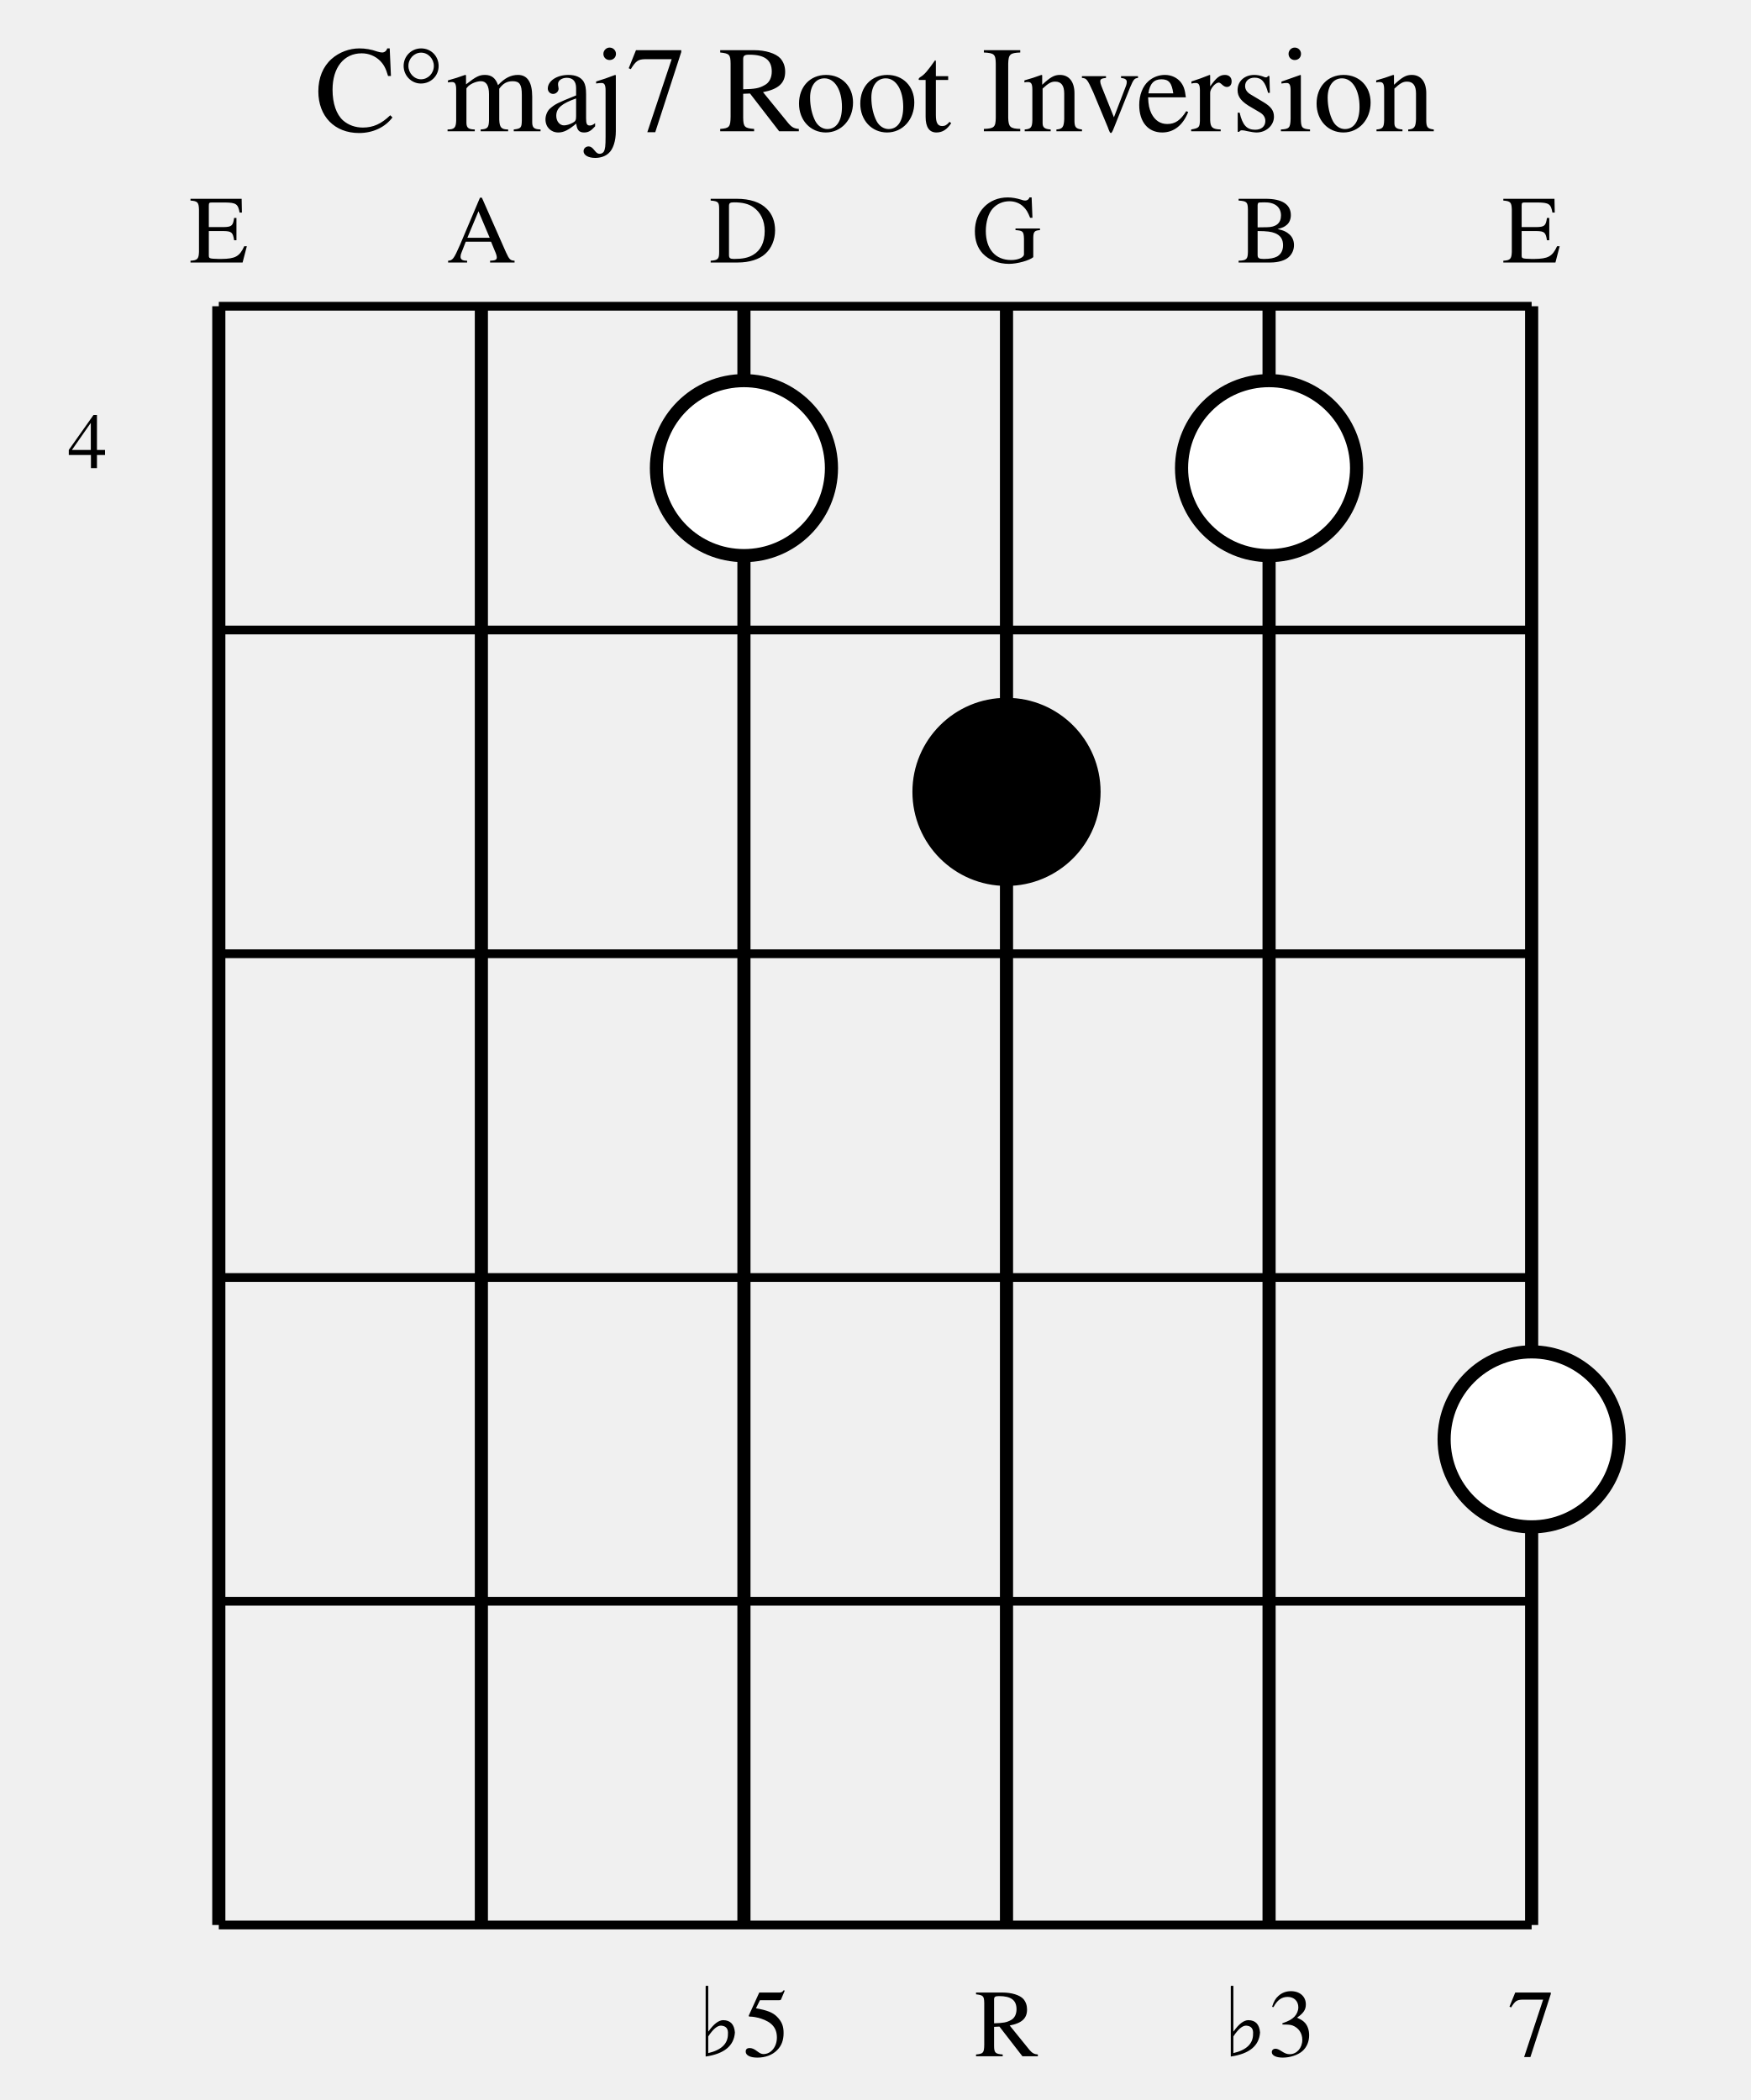
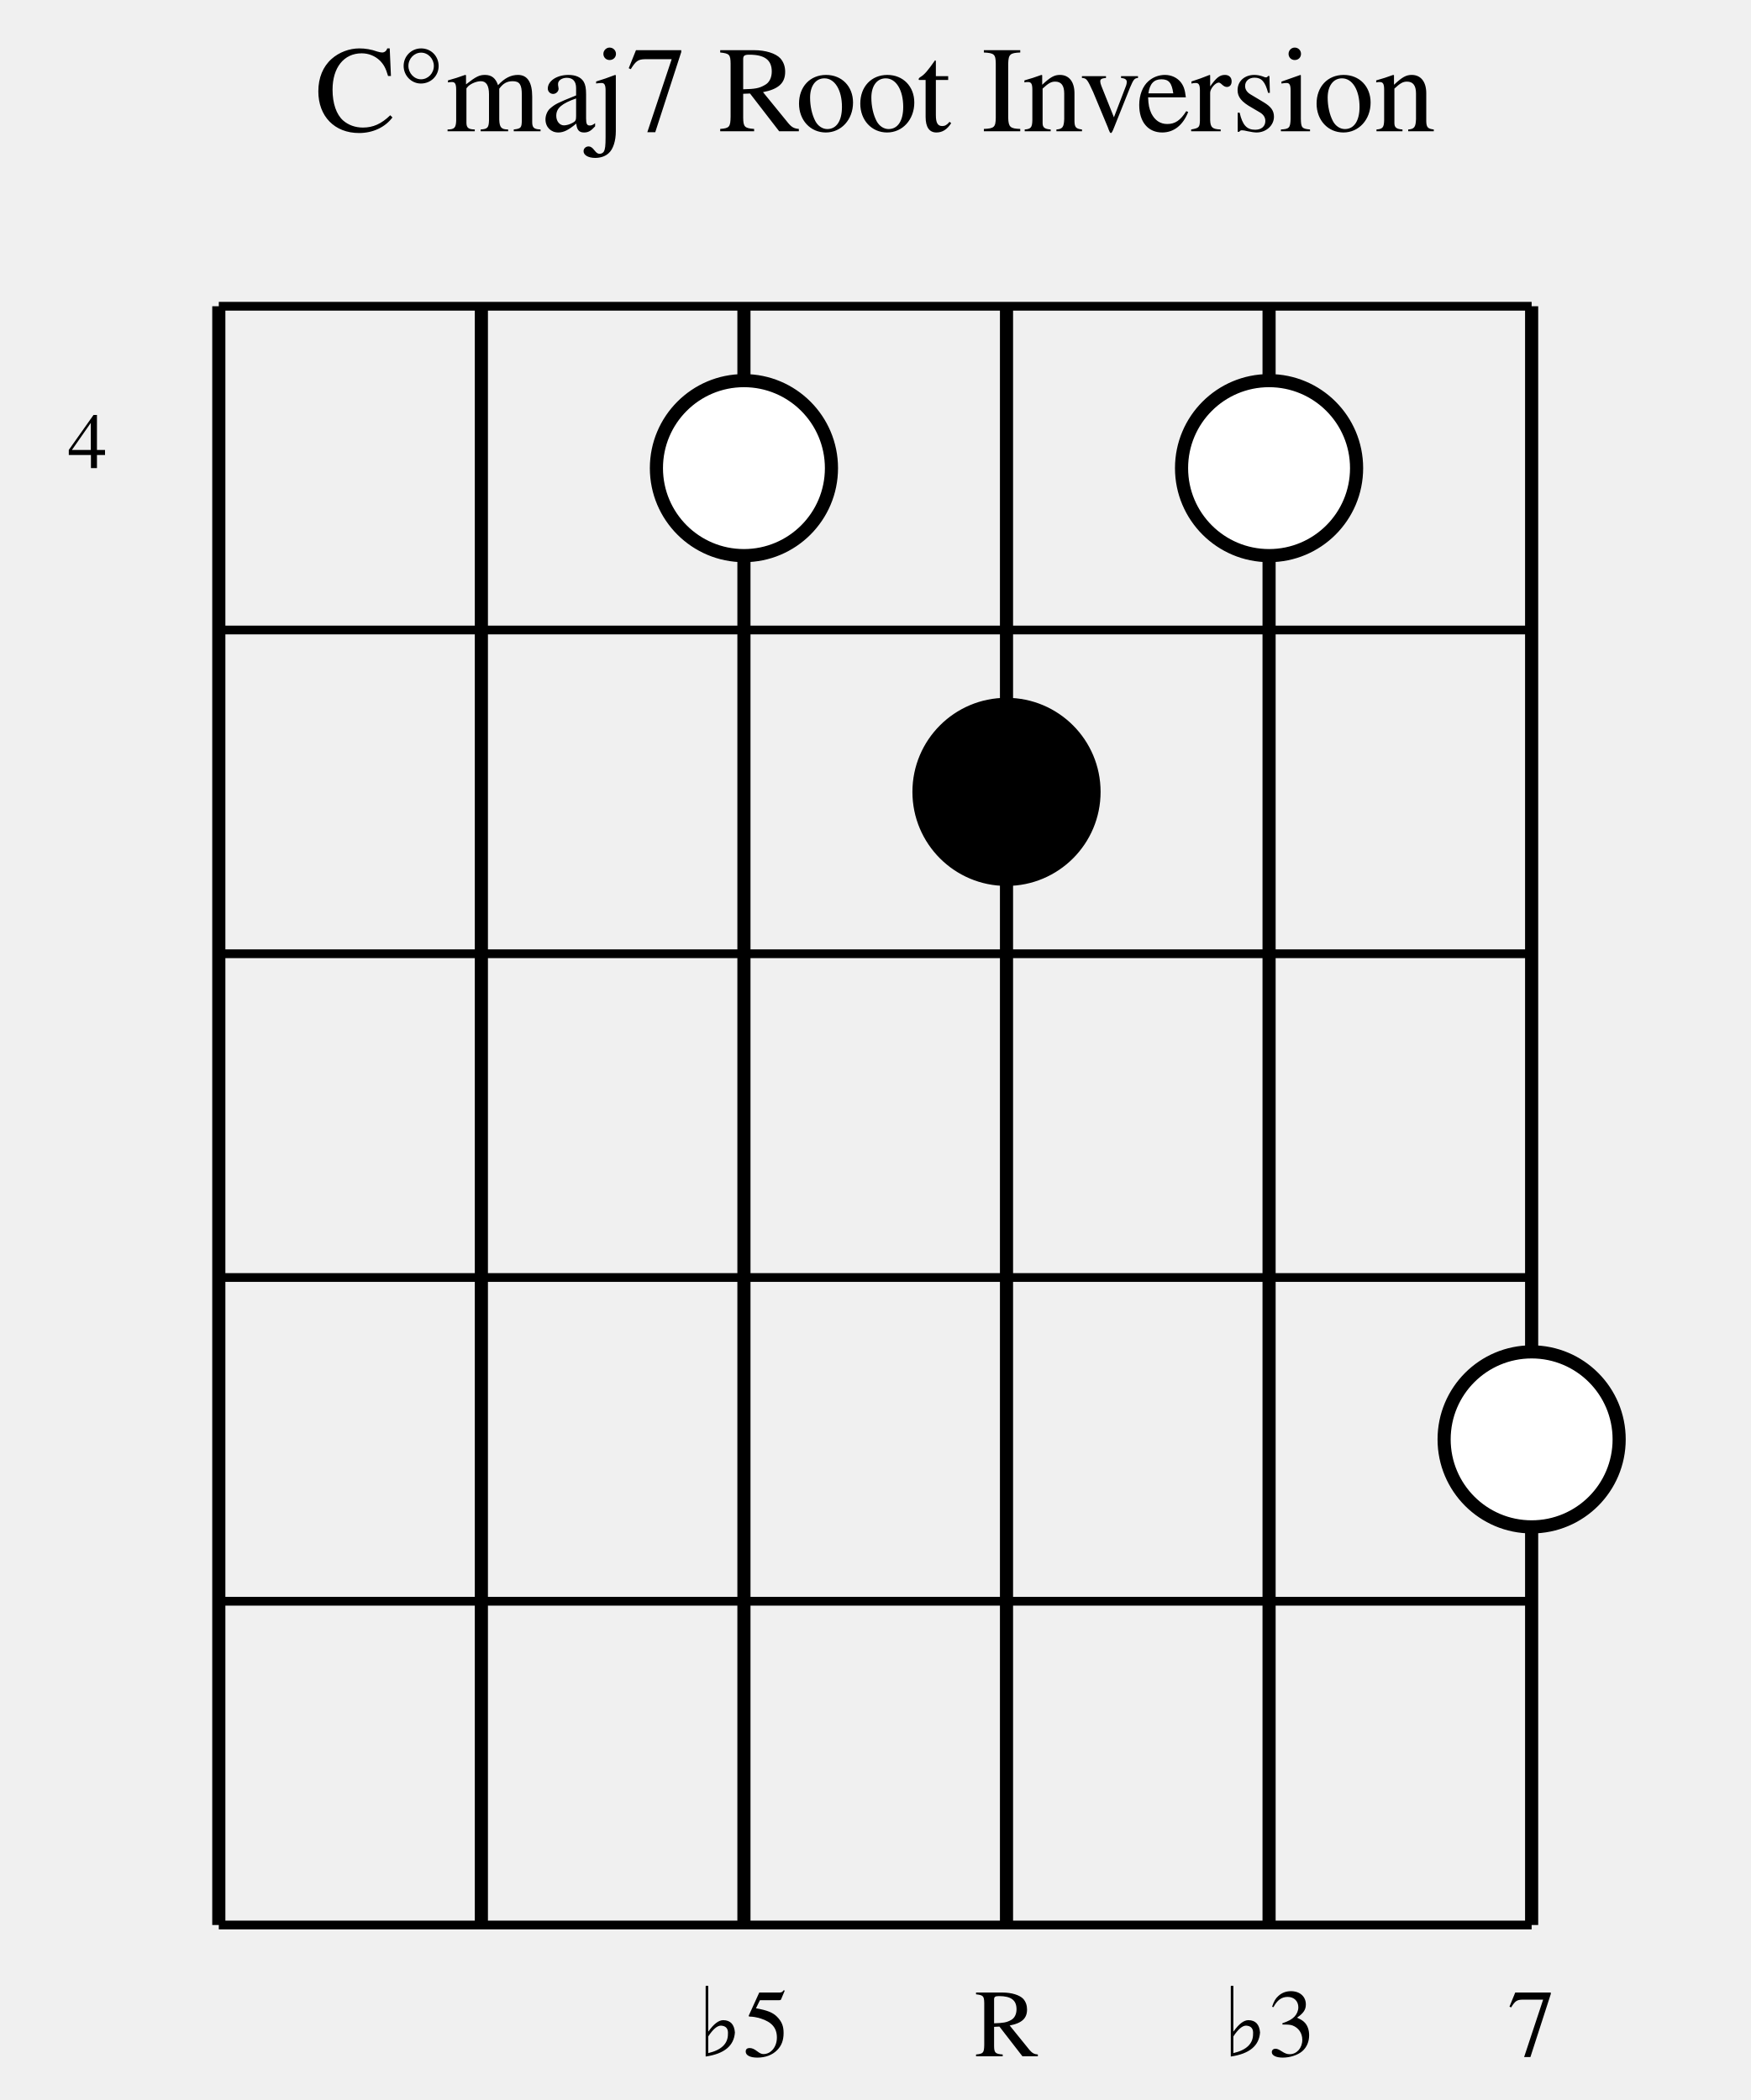
<svg xmlns="http://www.w3.org/2000/svg" width="200" height="240" viewBox="0 0 200 240">
  <defs>
    <style>
            .chord-title { 
                font-family: Times, serif; 
                font-size: 14px; 
                fill: #000000; 
                font-weight: normal; 
                text-anchor: middle; 
            }
            .string-label { 
                font-family: Times, serif; 
                font-size: 11px; 
                fill: #000000; 
                text-anchor: middle; 
            }
            .fret-label { 
                font-family: Times, serif; 
                font-size: 9px; 
                fill: #000000; 
                text-anchor: middle; 
            }
            .string-line { 
                stroke: #000000; 
                stroke-width: 1.5; 
            }
            .fret-line { 
                stroke: #000000; 
                stroke-width: 1; 
            }
            .nut-line { 
                stroke: #000000; 
                stroke-width: 3; 
            }
            .note-circle { 
                stroke: #000000; 
                stroke-width: 1.5; 
            }
            .root-note { 
                fill: #000000; 
            }
            .chord-note { 
                fill: #ffffff; 
            }
        </style>
  </defs>
  <text x="100" y="15" class="chord-title">C°maj7 Root Inversion</text>
-   <text x="25" y="30" class="string-label">E</text>
-   <text x="55" y="30" class="string-label">A</text>
-   <text x="85" y="30" class="string-label">D</text>
-   <text x="115" y="30" class="string-label">G</text>
-   <text x="145" y="30" class="string-label">B</text>
-   <text x="175" y="30" class="string-label">E</text>
  <line x1="25" y1="35" x2="25" y2="220" class="string-line" />
  <line x1="55" y1="35" x2="55" y2="220" class="string-line" />
  <line x1="85" y1="35" x2="85" y2="220" class="string-line" />
  <line x1="115" y1="35" x2="115" y2="220" class="string-line" />
  <line x1="145" y1="35" x2="145" y2="220" class="string-line" />
  <line x1="175" y1="35" x2="175" y2="220" class="string-line" />
  <line x1="25" y1="35" x2="175" y2="35" class="fret-line" />
  <line x1="25" y1="72" x2="175" y2="72" class="fret-line" />
  <line x1="25" y1="109" x2="175" y2="109" class="fret-line" />
  <line x1="25" y1="146" x2="175" y2="146" class="fret-line" />
  <line x1="25" y1="183" x2="175" y2="183" class="fret-line" />
  <line x1="25" y1="220" x2="175" y2="220" class="fret-line" />
  <text x="10" y="53.5" class="fret-label">4</text>
  <circle cx="85" cy="53.5" r="10" class="note-circle chord-note" />
  <circle cx="115" cy="90.5" r="10" class="note-circle root-note" />
  <circle cx="145" cy="53.5" r="10" class="note-circle chord-note" />
  <circle cx="175" cy="164.5" r="10" class="note-circle chord-note" />
  <text x="85" y="235" class="string-label">♭5</text>
  <text x="115" y="235" class="string-label">R</text>
  <text x="145" y="235" class="string-label">♭3</text>
  <text x="175" y="235" class="string-label">7</text>
</svg>
